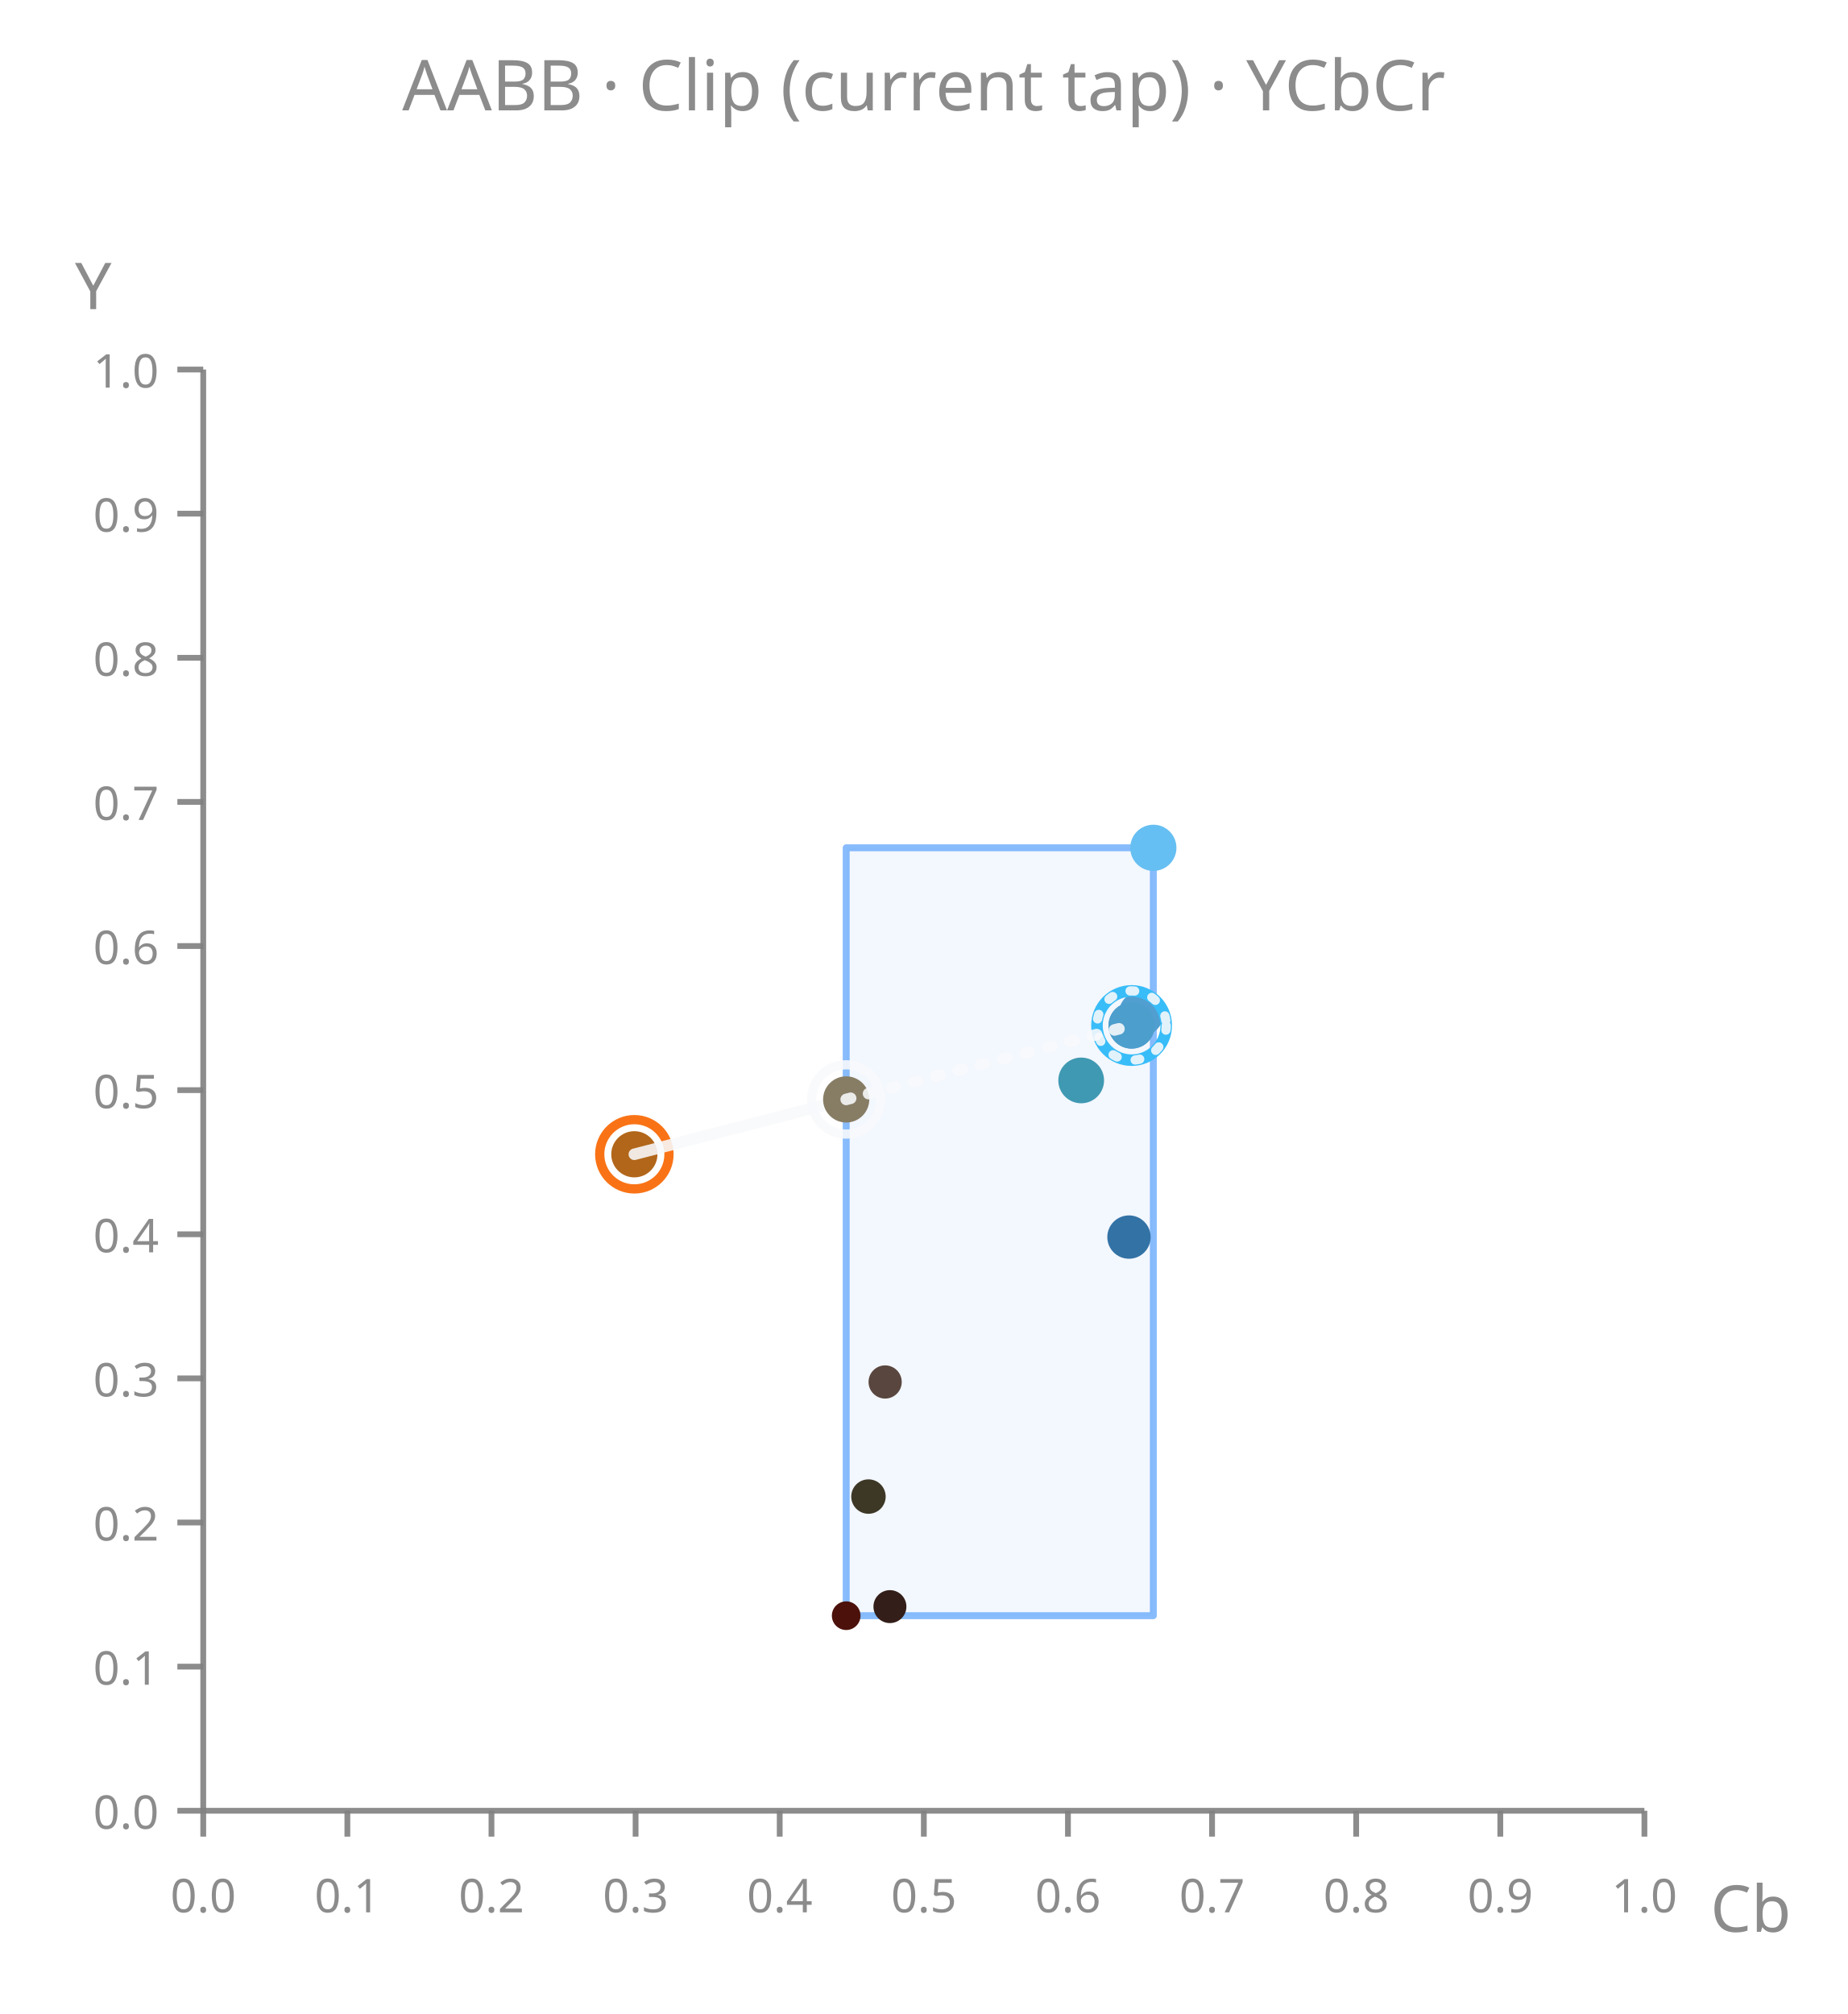
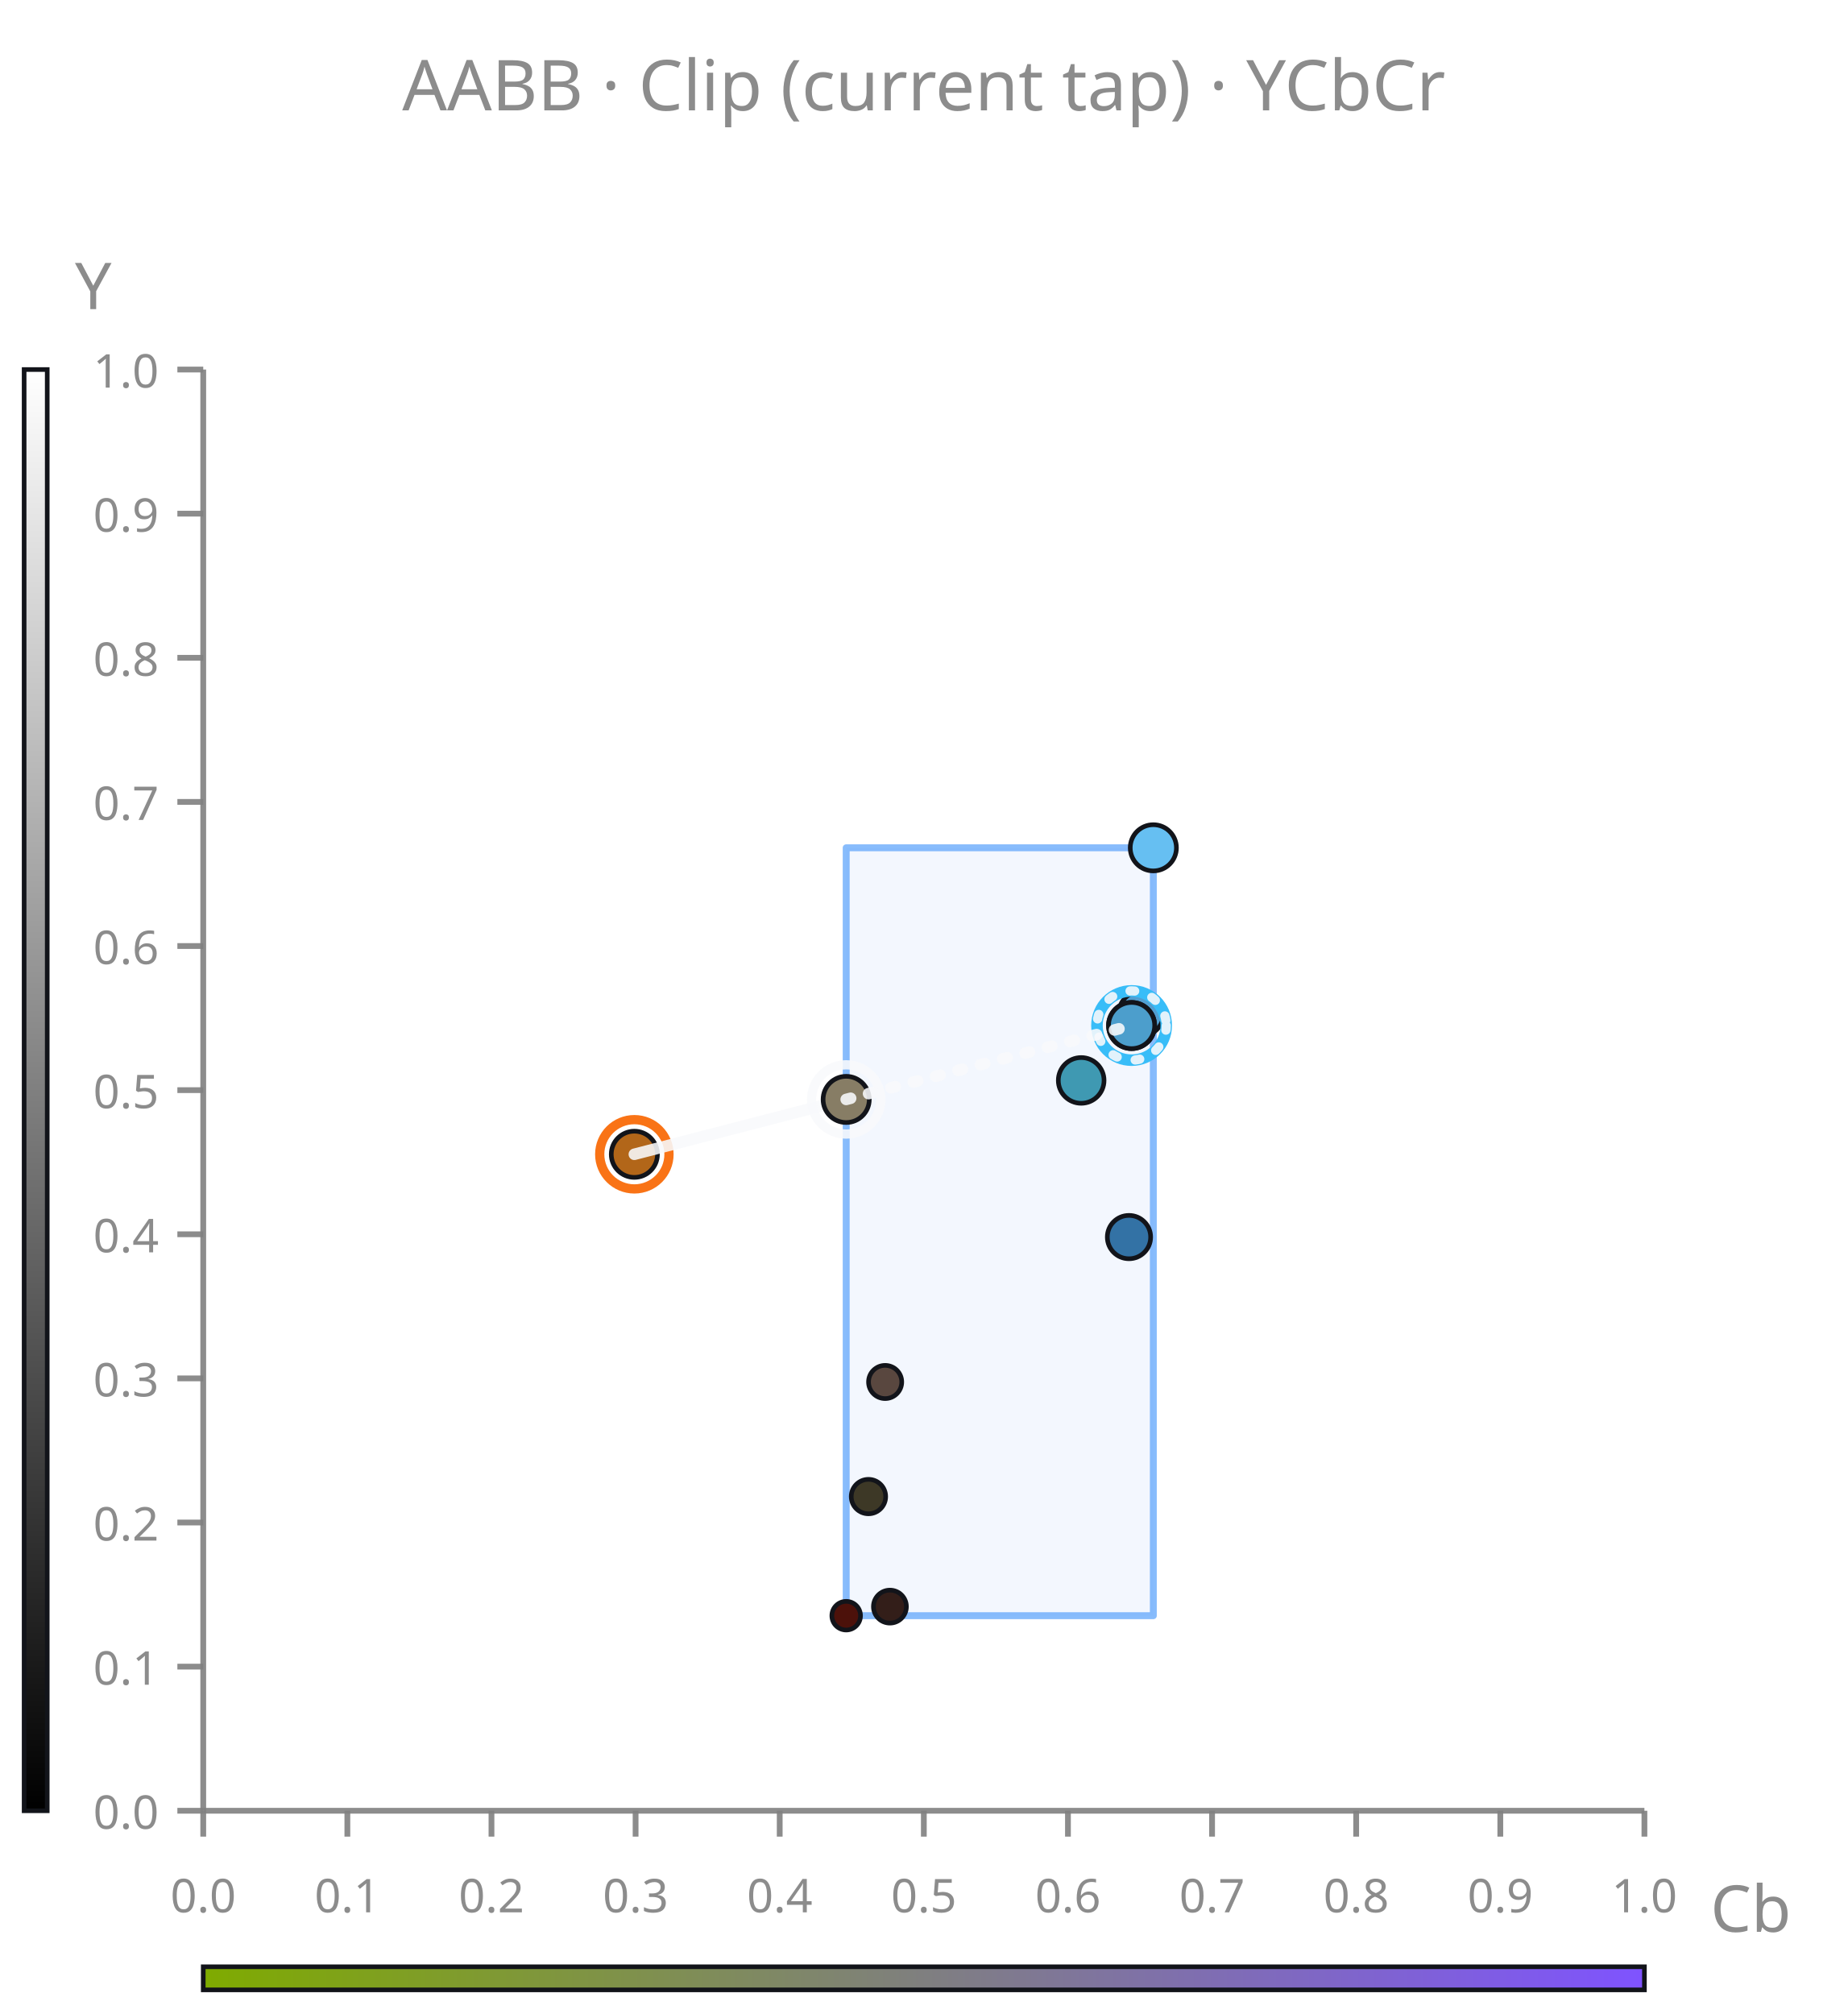
<svg xmlns="http://www.w3.org/2000/svg" baseProfile="full" height="436.0px" version="1.1" viewBox="0,0,400.0,436.0" width="400.0px">
-   <defs />
+   <defs>
+     <linearGradient gradientUnits="userSpaceOnUse" id="plotGradY_1_0_4" x1="7.724" x2="7.724" y1="80" y2="392.0">
+       <stop offset="0" stop-color="rgb(255,255,255)" />
+       <stop offset="1" stop-color="rgb(0,0,0)" />
+     </linearGradient>
+     <linearGradient gradientUnits="userSpaceOnUse" id="plotGradX_1_0_4" x1="44.0" x2="356" y1="428.276" y2="428.276">
+       <stop offset="0" stop-color="rgb(127,171,0)" />
+       <stop offset="1" stop-color="rgb(127,83,255)" />
+     </linearGradient>
+   </defs>
  <g class="layer_bg" />
  <g class="layer_boundary">
    <polygon fill="rgba(59,130,246,0.06)" points="183.192,349.771 249.685,349.771 249.685,183.537 183.192,183.537" stroke="rgba(96,165,250,0.75)" stroke-linejoin="round" stroke-width="1.5" />
  </g>
  <g class="layer_axes">
    <line fill="none" stroke="rgba(128,128,128,0.9)" stroke-width="1.25" x1="44.0" x2="356" y1="392.0" y2="392.0" />
    <line fill="none" stroke="rgba(128,128,128,0.9)" stroke-width="1.25" x1="44.0" x2="44.0" y1="392.0" y2="80" />
    <line fill="none" stroke="rgba(128,128,128,0.9)" stroke-width="1.25" x1="44.0" x2="44.0" y1="392.0" y2="397.6" />
    <text dominant-baseline="hanging" fill="rgba(128,128,128,0.9)" font-family="sans-serif" font-size="10.08" text-anchor="middle" x="44.0" y="406.168">0.0</text>
    <line fill="none" stroke="rgba(128,128,128,0.9)" stroke-width="1.25" x1="75.2" x2="75.2" y1="392.0" y2="397.6" />
    <text dominant-baseline="hanging" fill="rgba(128,128,128,0.9)" font-family="sans-serif" font-size="10.08" text-anchor="middle" x="75.2" y="406.168">0.1</text>
    <line fill="none" stroke="rgba(128,128,128,0.9)" stroke-width="1.25" x1="106.4" x2="106.4" y1="392.0" y2="397.6" />
    <text dominant-baseline="hanging" fill="rgba(128,128,128,0.9)" font-family="sans-serif" font-size="10.08" text-anchor="middle" x="106.4" y="406.168">0.2</text>
    <line fill="none" stroke="rgba(128,128,128,0.9)" stroke-width="1.25" x1="137.6" x2="137.6" y1="392.0" y2="397.6" />
    <text dominant-baseline="hanging" fill="rgba(128,128,128,0.9)" font-family="sans-serif" font-size="10.08" text-anchor="middle" x="137.6" y="406.168">0.3</text>
    <line fill="none" stroke="rgba(128,128,128,0.9)" stroke-width="1.25" x1="168.8" x2="168.8" y1="392.0" y2="397.6" />
    <text dominant-baseline="hanging" fill="rgba(128,128,128,0.9)" font-family="sans-serif" font-size="10.08" text-anchor="middle" x="168.8" y="406.168">0.4</text>
    <line fill="none" stroke="rgba(128,128,128,0.9)" stroke-width="1.25" x1="200" x2="200" y1="392.0" y2="397.6" />
    <text dominant-baseline="hanging" fill="rgba(128,128,128,0.9)" font-family="sans-serif" font-size="10.08" text-anchor="middle" x="200" y="406.168">0.5</text>
    <line fill="none" stroke="rgba(128,128,128,0.9)" stroke-width="1.25" x1="231.2" x2="231.2" y1="392.0" y2="397.6" />
    <text dominant-baseline="hanging" fill="rgba(128,128,128,0.9)" font-family="sans-serif" font-size="10.08" text-anchor="middle" x="231.2" y="406.168">0.6</text>
    <line fill="none" stroke="rgba(128,128,128,0.9)" stroke-width="1.25" x1="262.4" x2="262.4" y1="392.0" y2="397.6" />
    <text dominant-baseline="hanging" fill="rgba(128,128,128,0.9)" font-family="sans-serif" font-size="10.08" text-anchor="middle" x="262.4" y="406.168">0.7</text>
    <line fill="none" stroke="rgba(128,128,128,0.9)" stroke-width="1.25" x1="293.6" x2="293.6" y1="392.0" y2="397.6" />
    <text dominant-baseline="hanging" fill="rgba(128,128,128,0.9)" font-family="sans-serif" font-size="10.08" text-anchor="middle" x="293.6" y="406.168">0.8</text>
    <line fill="none" stroke="rgba(128,128,128,0.9)" stroke-width="1.25" x1="324.8" x2="324.8" y1="392.0" y2="397.6" />
    <text dominant-baseline="hanging" fill="rgba(128,128,128,0.9)" font-family="sans-serif" font-size="10.08" text-anchor="middle" x="324.8" y="406.168">0.9</text>
    <line fill="none" stroke="rgba(128,128,128,0.9)" stroke-width="1.25" x1="356" x2="356" y1="392.0" y2="397.6" />
    <text dominant-baseline="hanging" fill="rgba(128,128,128,0.9)" font-family="sans-serif" font-size="10.08" text-anchor="middle" x="356" y="406.168">1.0</text>
    <line fill="none" stroke="rgba(128,128,128,0.9)" stroke-width="1.25" x1="44.0" x2="38.4" y1="392.0" y2="392.0" />
    <text dominant-baseline="central" fill="rgba(128,128,128,0.9)" font-family="sans-serif" font-size="10.08" text-anchor="end" x="34.4" y="392.0">0.0</text>
    <line fill="none" stroke="rgba(128,128,128,0.9)" stroke-width="1.25" x1="44.0" x2="38.4" y1="360.8" y2="360.8" />
    <text dominant-baseline="central" fill="rgba(128,128,128,0.9)" font-family="sans-serif" font-size="10.08" text-anchor="end" x="34.4" y="360.8">0.1</text>
    <line fill="none" stroke="rgba(128,128,128,0.9)" stroke-width="1.25" x1="44.0" x2="38.4" y1="329.6" y2="329.6" />
    <text dominant-baseline="central" fill="rgba(128,128,128,0.9)" font-family="sans-serif" font-size="10.08" text-anchor="end" x="34.4" y="329.6">0.2</text>
    <line fill="none" stroke="rgba(128,128,128,0.9)" stroke-width="1.25" x1="44.0" x2="38.4" y1="298.4" y2="298.4" />
    <text dominant-baseline="central" fill="rgba(128,128,128,0.9)" font-family="sans-serif" font-size="10.08" text-anchor="end" x="34.4" y="298.4">0.3</text>
    <line fill="none" stroke="rgba(128,128,128,0.9)" stroke-width="1.25" x1="44.0" x2="38.4" y1="267.2" y2="267.2" />
    <text dominant-baseline="central" fill="rgba(128,128,128,0.9)" font-family="sans-serif" font-size="10.08" text-anchor="end" x="34.4" y="267.2">0.4</text>
    <line fill="none" stroke="rgba(128,128,128,0.9)" stroke-width="1.25" x1="44.0" x2="38.4" y1="236" y2="236" />
    <text dominant-baseline="central" fill="rgba(128,128,128,0.9)" font-family="sans-serif" font-size="10.08" text-anchor="end" x="34.4" y="236">0.5</text>
    <line fill="none" stroke="rgba(128,128,128,0.9)" stroke-width="1.25" x1="44.0" x2="38.4" y1="204.8" y2="204.8" />
    <text dominant-baseline="central" fill="rgba(128,128,128,0.9)" font-family="sans-serif" font-size="10.08" text-anchor="end" x="34.4" y="204.8">0.6</text>
    <line fill="none" stroke="rgba(128,128,128,0.9)" stroke-width="1.25" x1="44.0" x2="38.4" y1="173.6" y2="173.6" />
    <text dominant-baseline="central" fill="rgba(128,128,128,0.9)" font-family="sans-serif" font-size="10.08" text-anchor="end" x="34.4" y="173.6">0.7</text>
    <line fill="none" stroke="rgba(128,128,128,0.9)" stroke-width="1.25" x1="44.0" x2="38.4" y1="142.4" y2="142.4" />
    <text dominant-baseline="central" fill="rgba(128,128,128,0.9)" font-family="sans-serif" font-size="10.08" text-anchor="end" x="34.4" y="142.4">0.8</text>
    <line fill="none" stroke="rgba(128,128,128,0.9)" stroke-width="1.25" x1="44.0" x2="38.4" y1="111.2" y2="111.2" />
    <text dominant-baseline="central" fill="rgba(128,128,128,0.9)" font-family="sans-serif" font-size="10.08" text-anchor="end" x="34.4" y="111.2">0.9</text>
    <line fill="none" stroke="rgba(128,128,128,0.9)" stroke-width="1.25" x1="44.0" x2="38.4" y1="80" y2="80" />
    <text dominant-baseline="central" fill="rgba(128,128,128,0.9)" font-family="sans-serif" font-size="10.08" text-anchor="end" x="34.4" y="80">1.0</text>
    <text fill="rgba(128,128,128,0.9)" font-family="sans-serif" font-size="14" x="370.3" y="418.208">Cb</text>
    <text fill="rgba(128,128,128,0.9)" font-family="sans-serif" font-size="14" x="16.224" y="66.928">Y</text>
+     <rect fill="url(#plotGradY_1_0_4) none" height="312" shape-rendering="geometricPrecision" stroke="rgba(18,20,26,1.0)" stroke-width="1.0" width="5.0" x="5.224" y="80" />
+     <rect fill="url(#plotGradX_1_0_4) none" height="5.0" shape-rendering="geometricPrecision" stroke="rgba(18,20,26,1.0)" stroke-width="1.0" width="312" x="44.0" y="425.776" />
  </g>
  <g class="layer_dots">
-     <circle cx="183.192" cy="349.771" fill="rgb(76,17,10)" r="3.1" stroke="none" />
-     <circle cx="192.66" cy="347.808" fill="rgb(51,30,25)" r="3.567" stroke="none" />
-     <circle cx="191.625" cy="299.177" fill="rgb(89,71,63)" r="3.593" stroke="none" />
-     <circle cx="188.013" cy="323.984" fill="rgb(61,56,38)" r="3.727" stroke="none" />
-     <circle cx="244.414" cy="267.808" fill="rgb(51,114,165)" r="4.692" stroke="none" />
-     <circle cx="247.049" cy="219.433" fill="rgb(81,158,209)" r="4.846" stroke="none" />
-     <circle cx="244.98" cy="222.01" fill="rgb(76,158,204)" r="5.0" stroke="none" />
-     <circle cx="234.066" cy="233.894" fill="rgb(63,153,178)" r="4.95" stroke="none" />
-     <circle cx="249.685" cy="183.537" fill="rgb(102,191,242)" r="5.0" stroke="none" />
-     <circle cx="137.332" cy="249.884" fill="rgb(178,102,25)" r="5.0" stroke="none" />
-     <circle cx="244.98" cy="222.01" fill="rgb(76,158,204)" r="5.0" stroke="none" />
+     <circle cx="183.192" cy="349.771" fill="rgb(76,17,10)" r="3.1" stroke="rgba(18,20,26,1.0)" stroke-width="1.0" />
+     <circle cx="192.66" cy="347.808" fill="rgb(51,30,25)" r="3.567" stroke="rgba(18,20,26,1.0)" stroke-width="1.0" />
+     <circle cx="191.625" cy="299.177" fill="rgb(89,71,63)" r="3.593" stroke="rgba(18,20,26,1.0)" stroke-width="1.0" />
+     <circle cx="188.013" cy="323.984" fill="rgb(61,56,38)" r="3.727" stroke="rgba(18,20,26,1.0)" stroke-width="1.0" />
+     <circle cx="244.414" cy="267.808" fill="rgb(51,114,165)" r="4.692" stroke="rgba(18,20,26,1.0)" stroke-width="1.0" />
+     <circle cx="247.049" cy="219.433" fill="rgb(81,158,209)" r="4.846" stroke="rgba(18,20,26,1.0)" stroke-width="1.0" />
+     <circle cx="244.98" cy="222.01" fill="rgb(76,158,204)" r="5.0" stroke="rgba(18,20,26,1.0)" stroke-width="1.0" />
+     <circle cx="234.066" cy="233.894" fill="rgb(63,153,178)" r="4.95" stroke="rgba(18,20,26,1.0)" stroke-width="1.0" />
+     <circle cx="249.685" cy="183.537" fill="rgb(102,191,242)" r="5.0" stroke="rgba(18,20,26,1.0)" stroke-width="1.0" />
+     <circle cx="137.332" cy="249.884" fill="rgb(178,102,25)" r="5.0" stroke="rgba(18,20,26,1.0)" stroke-width="1.0" />
+     <circle cx="244.98" cy="222.01" fill="rgb(76,158,204)" r="5.0" stroke="rgba(18,20,26,1.0)" stroke-width="1.0" />
  </g>
  <g class="layer_overlay">
    <circle cx="244.98" cy="222.01" fill="none" r="7.5" stroke="rgba(56,189,248,1.0)" stroke-width="2.5" />
    <circle cx="137.332" cy="249.884" fill="none" r="7.5" stroke="rgba(249,115,22,1.0)" stroke-width="2.0" />
    <line stroke="rgba(248,250,252,0.88)" stroke-linecap="round" stroke-width="2.5" x1="137.332" x2="183.192" y1="249.884" y2="238.009" />
-     <circle cx="183.192" cy="238.009" fill="rgb(135,125,101)" r="5.0" stroke="none" />
+     <circle cx="183.192" cy="238.009" fill="rgb(135,125,101)" r="5.0" stroke="rgba(18,20,26,1.0)" stroke-width="1.0" />
    <circle cx="183.192" cy="238.009" fill="none" r="7.5" stroke="rgba(248,250,252,0.88)" stroke-width="2.0" />
    <line fill="none" stroke="rgba(248,250,252,0.88)" stroke-dasharray="1 4" stroke-linecap="round" stroke-width="2.5" x1="183.192" x2="244.98" y1="238.009" y2="222.01" />
    <circle cx="244.98" cy="222.01" fill="none" r="7.5" stroke="rgba(248,250,252,0.88)" stroke-dasharray="1 4" stroke-linecap="round" stroke-width="2.0" />
  </g>
  <g class="layer_header">
    <text dominant-baseline="central" fill="rgba(128,128,128,0.9)" font-family="sans-serif" font-size="15.2" text-anchor="middle" x="200.0" y="18.0">AABB · Clip (current tap) · YCbCr</text>
  </g>
</svg>
